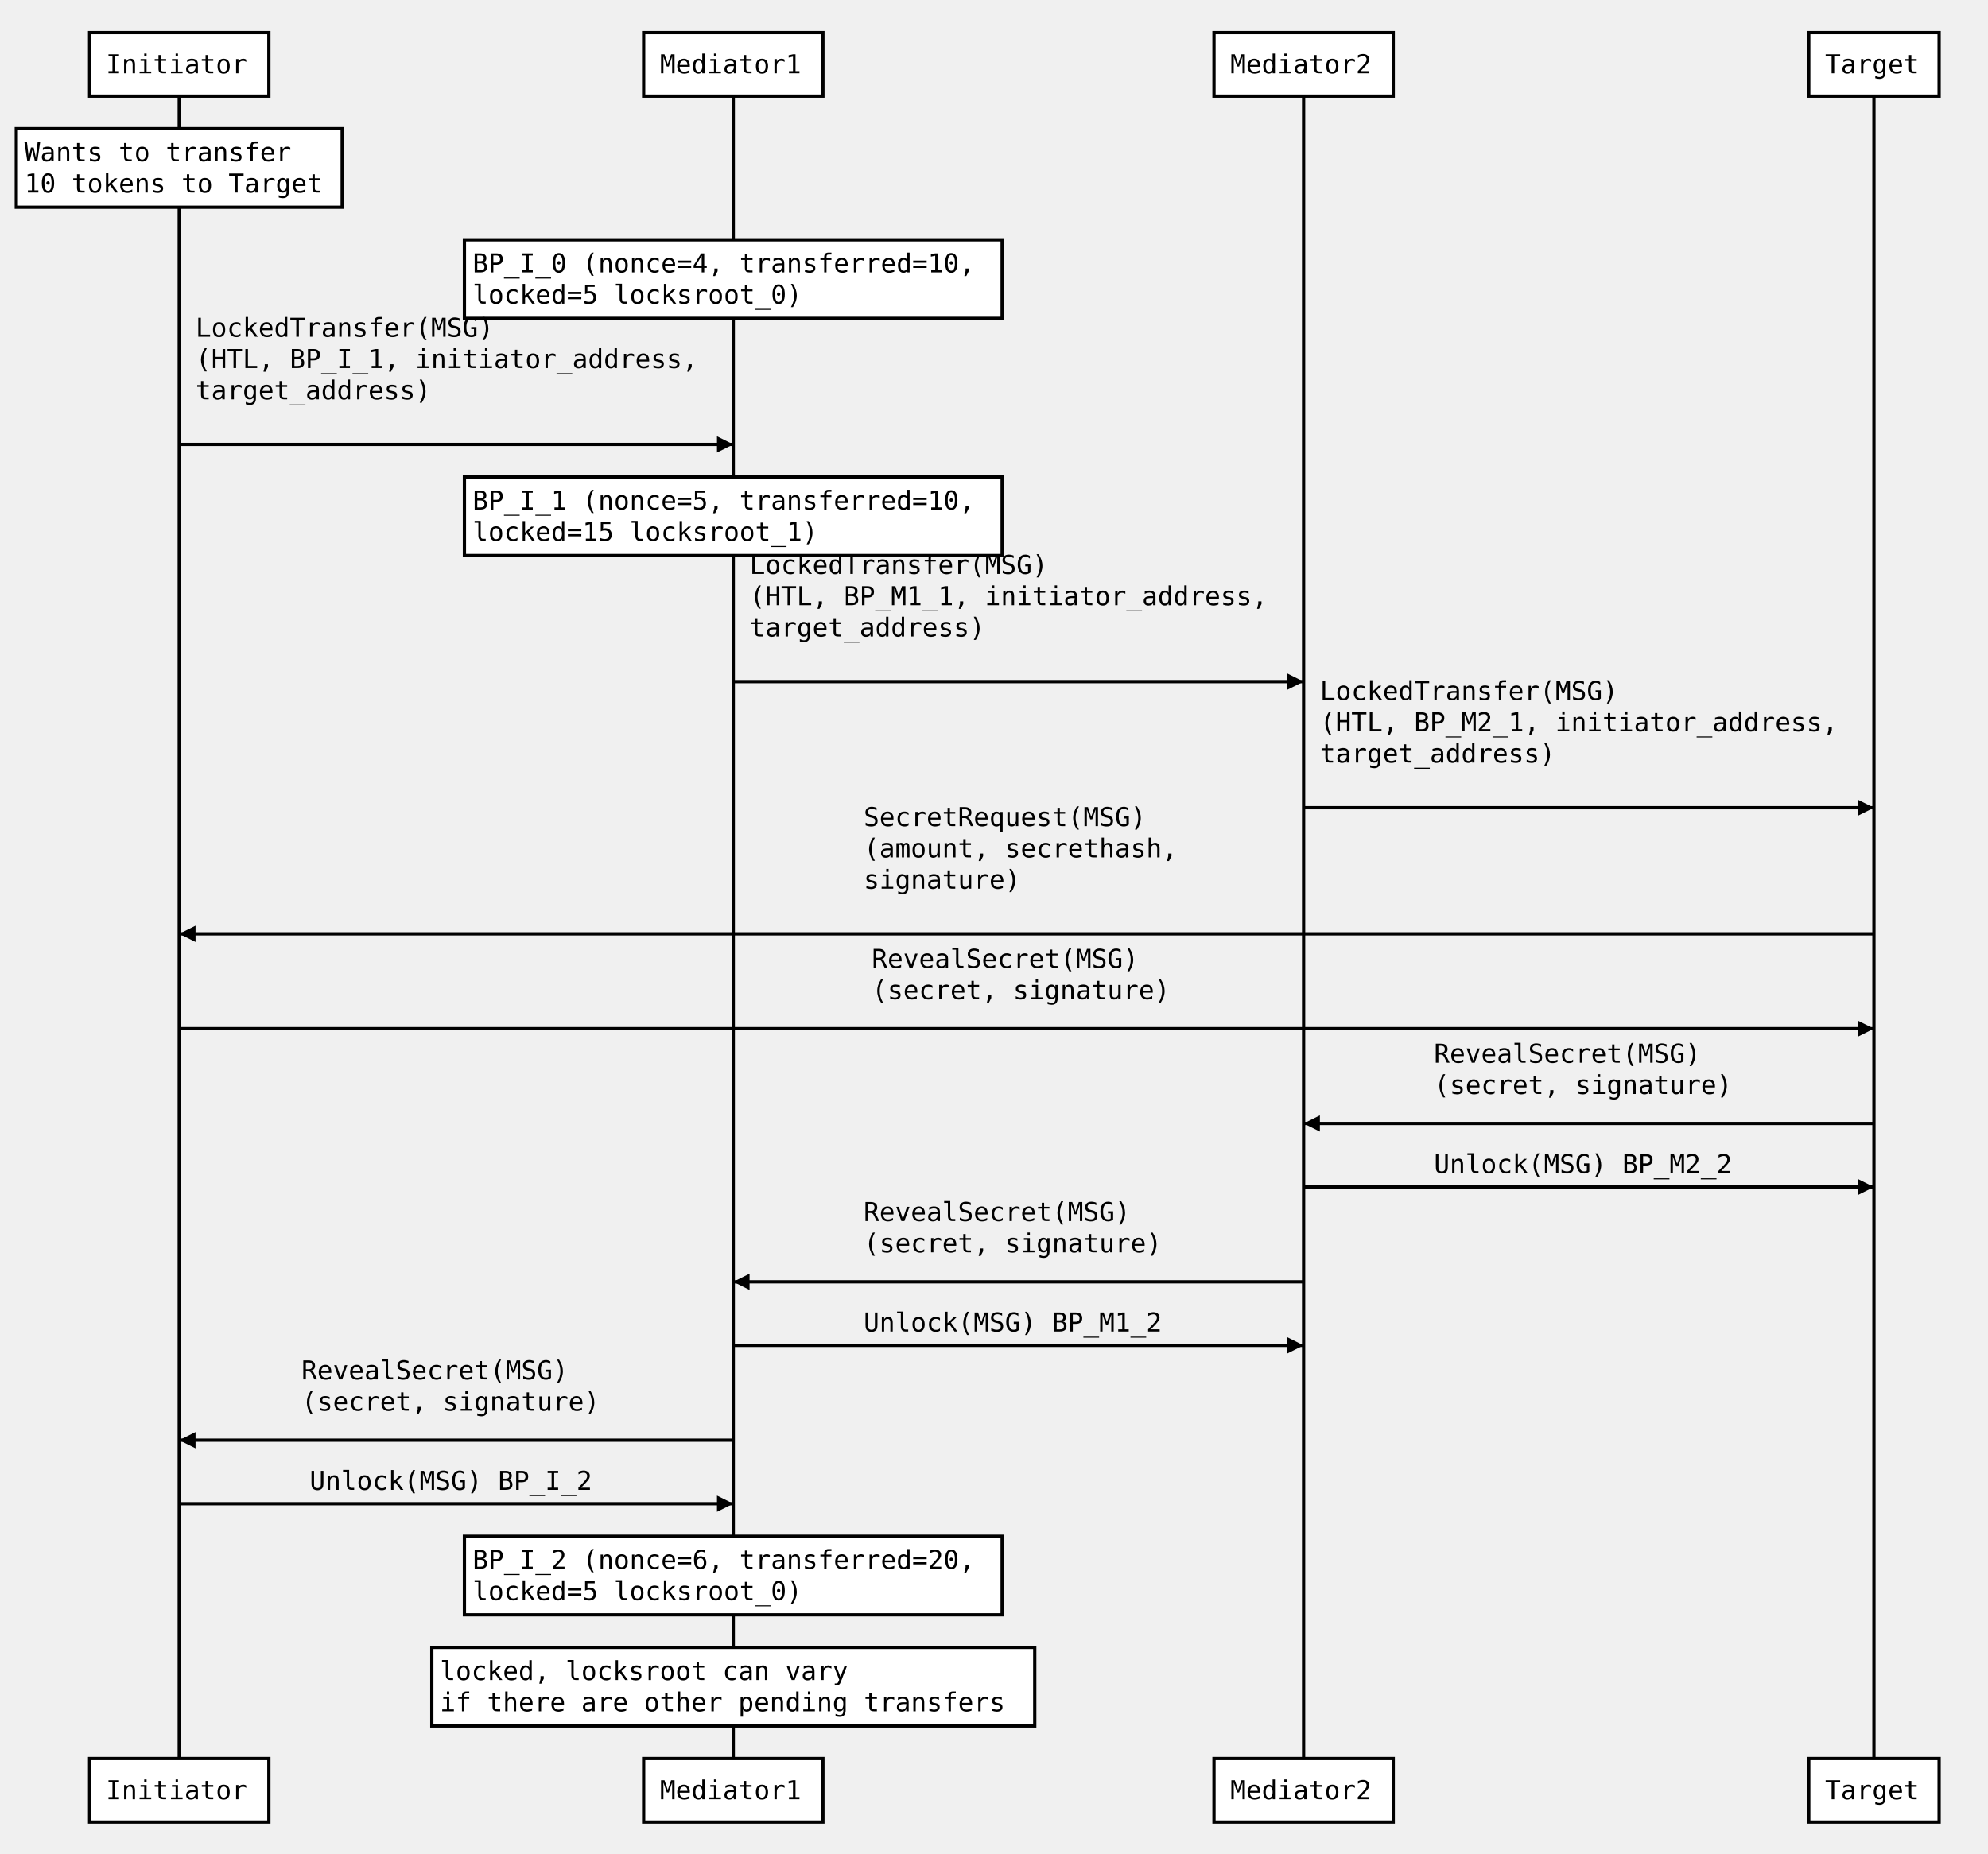
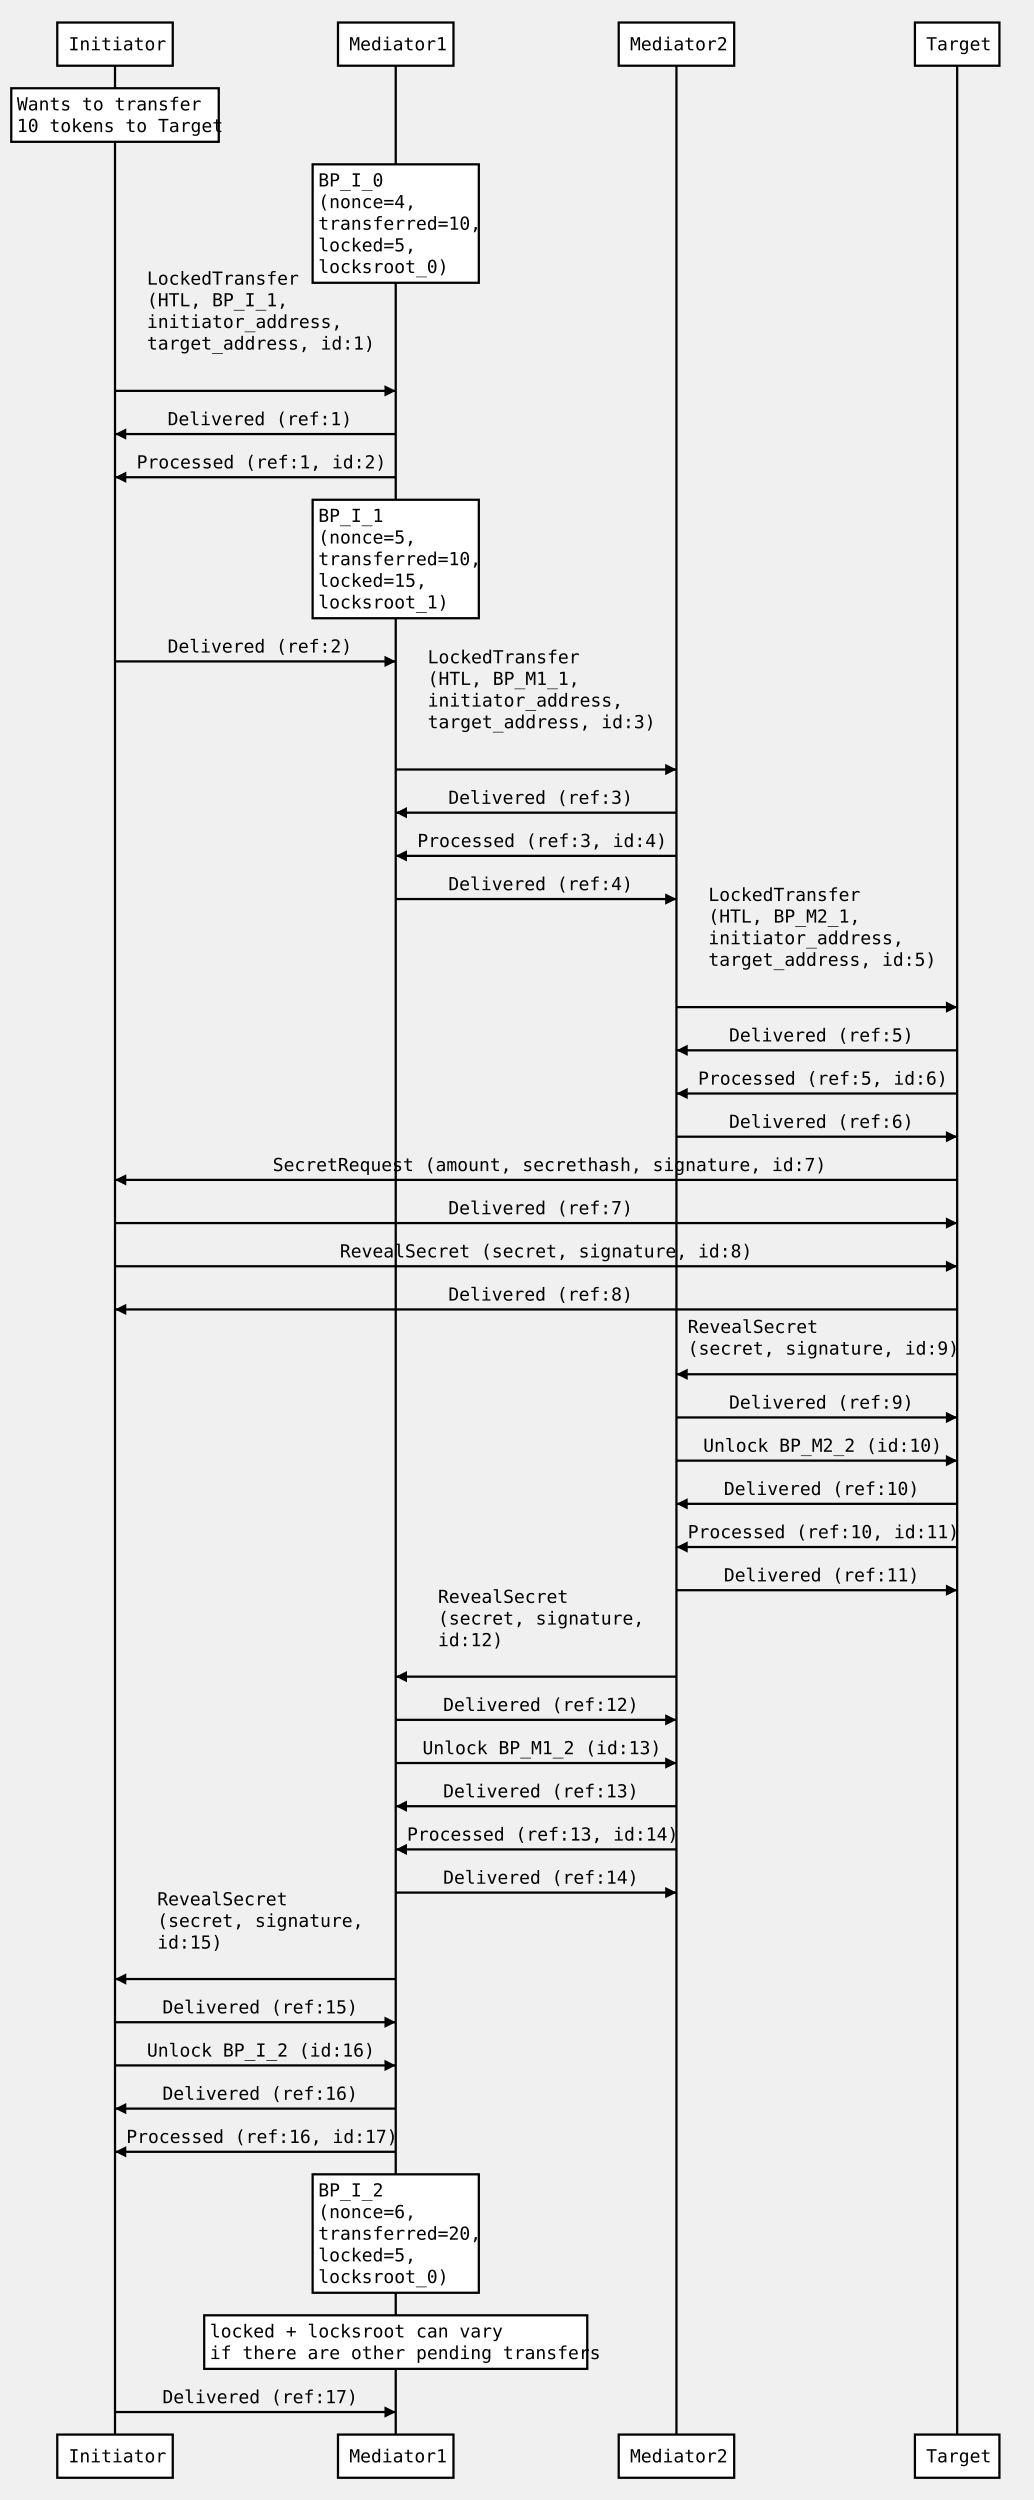
- <svg xmlns="http://www.w3.org/2000/svg" width="1220" height="1138">
+ <svg xmlns="http://www.w3.org/2000/svg" width="917" height="2219">
  <source>participant Initiator
participant Mediator1
participant Mediator2
participant Target

- Note over Initiator: Wants to transfer \n 10 tokens to Target
- 
- Note over Mediator1: BP_I_0 (nonce=4, transferred=10,\n locked=5 locksroot_0)
- 
- Initiator -&gt; Mediator1: LockedTransfer(MSG) \n (HTL, BP_I_1, initiator_address,\n target_address)
- 
- Note over Mediator1: BP_I_1 (nonce=5, transferred=10,\n locked=15 locksroot_1)
- 
- Mediator1 -&gt; Mediator2: LockedTransfer(MSG) \n (HTL, BP_M1_1, initiator_address,\n target_address)
- Mediator2 -&gt; Target: LockedTransfer(MSG) \n (HTL, BP_M2_1, initiator_address,\n target_address)
- Target -&gt; Initiator: SecretRequest(MSG) \n (amount, secrethash,\n signature)
- Initiator -&gt; Target: RevealSecret(MSG) \n (secret, signature)
- Target -&gt; Mediator2: RevealSecret(MSG) \n (secret, signature)
- Mediator2 -&gt; Target: Unlock(MSG) BP_M2_2
- Mediator2 -&gt; Mediator1: RevealSecret(MSG) \n (secret, signature)
- Mediator1 -&gt; Mediator2: Unlock(MSG) BP_M1_2
- Mediator1 -&gt; Initiator: RevealSecret(MSG) \n (secret, signature)
- Initiator -&gt; Mediator1: Unlock(MSG) BP_I_2
- 
- Note over Mediator1: BP_I_2 (nonce=6, transferred=20,\n locked=5 locksroot_0)
- 
- Note over Mediator1: locked, locksroot can vary \n if there are other pending transfers
+ Note over Initiator: Wants to transfer\n10 tokens to Target
+ 
+ Note over Mediator1: BP_I_0\n(nonce=4,\ntransferred=10,\nlocked=5,\nlocksroot_0)
+ 
+ Initiator -&gt; Mediator1: LockedTransfer\n(HTL, BP_I_1,\ninitiator_address,\n target_address, id:1)
+ Mediator1 -&gt; Initiator: Delivered (ref:1)
+ Mediator1 -&gt; Initiator: Processed (ref:1, id:2)
+ Note over Mediator1: BP_I_1\n(nonce=5,\ntransferred=10,\nlocked=15,\nlocksroot_1)
+ Initiator -&gt; Mediator1: Delivered (ref:2)
+ 
+ 
+ 
+ Mediator1 -&gt; Mediator2: LockedTransfer\n(HTL, BP_M1_1,\ninitiator_address,\n target_address, id:3)
+ Mediator2 -&gt; Mediator1: Delivered (ref:3)
+ Mediator2 -&gt; Mediator1: Processed (ref:3, id:4)
+ Mediator1 -&gt; Mediator2: Delivered (ref:4)
+ 
+ Mediator2 -&gt; Target: LockedTransfer\n(HTL, BP_M2_1,\ninitiator_address,\n target_address, id:5)
+ Target -&gt; Mediator2: Delivered (ref:5)
+ Target -&gt; Mediator2: Processed (ref:5, id:6)
+ Mediator2 -&gt; Target: Delivered (ref:6) 
+ 
+ 
+ Target -&gt; Initiator: SecretRequest (amount, secrethash,  signature, id:7)
+ Initiator -&gt; Target: Delivered (ref:7)
+ 
+ Initiator -&gt; Target: RevealSecret (secret, signature, id:8)
+ Target -&gt; Initiator: Delivered (ref:8)
+ 
+ Target -&gt; Mediator2: RevealSecret\n(secret, signature, id:9)
+ Mediator2 -&gt; Target: Delivered (ref:9)
+ 
+ Mediator2 -&gt; Target: Unlock BP_M2_2 (id:10)
+ Target -&gt; Mediator2: Delivered (ref:10)
+ Target -&gt; Mediator2: Processed (ref:10, id:11)
+ Mediator2 -&gt; Target: Delivered (ref:11)
+ 
+ Mediator2 -&gt; Mediator1: RevealSecret\n(secret, signature,\nid:12)
+ Mediator1 -&gt; Mediator2: Delivered (ref:12)
+ 
+ Mediator1 -&gt; Mediator2: Unlock BP_M1_2 (id:13)
+ Mediator2 -&gt; Mediator1: Delivered (ref:13)
+ Mediator2 -&gt; Mediator1: Processed (ref:13, id:14)
+ Mediator1 -&gt; Mediator2: Delivered (ref:14)
+ 
+ Mediator1 -&gt; Initiator: RevealSecret\n(secret, signature,\nid:15)
+ Initiator -&gt; Mediator1: Delivered (ref:15)
+ 
+ 
+ Initiator -&gt; Mediator1: Unlock BP_I_2 (id:16)
+ Mediator1 -&gt; Initiator: Delivered (ref:16)
+ Mediator1 -&gt; Initiator: Processed (ref:16, id:17)
+ Note over Mediator1: BP_I_2\n(nonce=6,\ntransferred=20,\nlocked=5,\nlocksroot_0)
+ Note over Mediator1: locked + locksroot can vary\nif there are other pending transfers
+ Initiator -&gt; Mediator1: Delivered (ref:17)
</source>
  <defs>
    <marker viewBox="0 0 5 5" markerWidth="5" markerHeight="5" orient="auto" refX="5" refY="2.5" id="markerArrowBlock">
      <path d="M 0 0 L 5 2.5 L 0 5 z" />
    </marker>
    <marker viewBox="0 0 9.6 16" markerWidth="4" markerHeight="16" orient="auto" refX="9.6" refY="8" id="markerArrowOpen">
      <path d="M 9.6,8 1.92,16 0,13.7 5.76,8 0,2.286 1.92,0 9.6,8 z" />
    </marker>
  </defs>
  <g class="title" />
  <g class="actor">
-     <rect x="55" y="20" width="110" height="39" style="stroke-width: 2px;" stroke="#000000" fill="#ffffff" />
-     <text x="65" y="45" style="font-size: 16px; font-family: Andale Mono, monospace;">
-       <tspan x="65">Initiator</tspan>
-     </text>
-   </g>
-   <g class="actor">
-     <rect x="55" y="1079.4" width="110" height="39" style="stroke-width: 2px;" stroke="#000000" fill="#ffffff" />
-     <text x="65" y="1104.4" style="font-size: 16px; font-family: Andale Mono, monospace;">
-       <tspan x="65">Initiator</tspan>
-     </text>
-   </g>
-   <line x1="110" x2="110" y1="59" y2="1079.4" style="stroke-width: 2px;" stroke="#000000" fill="none" />
-   <g class="actor">
-     <rect x="395" y="20" width="110" height="39" style="stroke-width: 2px;" stroke="#000000" fill="#ffffff" />
-     <text x="405" y="45" style="font-size: 16px; font-family: Andale Mono, monospace;">
-       <tspan x="405">Mediator1</tspan>
-     </text>
-   </g>
-   <g class="actor">
-     <rect x="395" y="1079.4" width="110" height="39" style="stroke-width: 2px;" stroke="#000000" fill="#ffffff" />
-     <text x="405" y="1104.4" style="font-size: 16px; font-family: Andale Mono, monospace;">
-       <tspan x="405">Mediator1</tspan>
-     </text>
-   </g>
-   <line x1="450" x2="450" y1="59" y2="1079.4" style="stroke-width: 2px;" stroke="#000000" fill="none" />
-   <g class="actor">
-     <rect x="745" y="20" width="110" height="39" style="stroke-width: 2px;" stroke="#000000" fill="#ffffff" />
-     <text x="755" y="45" style="font-size: 16px; font-family: Andale Mono, monospace;">
-       <tspan x="755">Mediator2</tspan>
-     </text>
-   </g>
-   <g class="actor">
-     <rect x="745" y="1079.4" width="110" height="39" style="stroke-width: 2px;" stroke="#000000" fill="#ffffff" />
-     <text x="755" y="1104.4" style="font-size: 16px; font-family: Andale Mono, monospace;">
-       <tspan x="755">Mediator2</tspan>
-     </text>
-   </g>
-   <line x1="800" x2="800" y1="59" y2="1079.4" style="stroke-width: 2px;" stroke="#000000" fill="none" />
-   <g class="actor">
-     <rect x="1110" y="20" width="80" height="39" style="stroke-width: 2px;" stroke="#000000" fill="#ffffff" />
-     <text x="1120" y="45" style="font-size: 16px; font-family: Andale Mono, monospace;">
-       <tspan x="1120">Target</tspan>
-     </text>
-   </g>
-   <g class="actor">
-     <rect x="1110" y="1079.4" width="80" height="39" style="stroke-width: 2px;" stroke="#000000" fill="#ffffff" />
-     <text x="1120" y="1104.4" style="font-size: 16px; font-family: Andale Mono, monospace;">
-       <tspan x="1120">Target</tspan>
-     </text>
-   </g>
-   <line x1="1150" x2="1150" y1="59" y2="1079.4" style="stroke-width: 2px;" stroke="#000000" fill="none" />
-   <g class="note">
-     <rect x="10" y="79" width="200" height="48.2" style="stroke-width: 2px;" stroke="#000000" fill="#ffffff" />
-     <text x="15" y="99" style="font-size: 16px; font-family: Andale Mono, monospace;">
+     <rect x="50.833" y="20" width="102.5" height="38.333" style="stroke-width: 2px;" stroke="#000000" fill="#ffffff" />
+     <text x="60.833" y="44.667" style="font-size: 16px; font-family: Andale Mono, monospace;">
+       <tspan x="60.833">Initiator</tspan>
+     </text>
+   </g>
+   <g class="actor">
+     <rect x="50.833" y="2160.933" width="102.5" height="38.333" style="stroke-width: 2px;" stroke="#000000" fill="#ffffff" />
+     <text x="60.833" y="2185.6" style="font-size: 16px; font-family: Andale Mono, monospace;">
+       <tspan x="60.833">Initiator</tspan>
+     </text>
+   </g>
+   <line x1="102.083" x2="102.083" y1="58.333" y2="2160.933" style="stroke-width: 2px;" stroke="#000000" fill="none" />
+   <g class="actor">
+     <rect x="300" y="20" width="102.5" height="38.333" style="stroke-width: 2px;" stroke="#000000" fill="#ffffff" />
+     <text x="310" y="44.667" style="font-size: 16px; font-family: Andale Mono, monospace;">
+       <tspan x="310">Mediator1</tspan>
+     </text>
+   </g>
+   <g class="actor">
+     <rect x="300" y="2160.933" width="102.5" height="38.333" style="stroke-width: 2px;" stroke="#000000" fill="#ffffff" />
+     <text x="310" y="2185.6" style="font-size: 16px; font-family: Andale Mono, monospace;">
+       <tspan x="310">Mediator1</tspan>
+     </text>
+   </g>
+   <line x1="351.25" x2="351.25" y1="58.333" y2="2160.933" style="stroke-width: 2px;" stroke="#000000" fill="none" />
+   <g class="actor">
+     <rect x="549.167" y="20" width="102.5" height="38.333" style="stroke-width: 2px;" stroke="#000000" fill="#ffffff" />
+     <text x="559.167" y="44.667" style="font-size: 16px; font-family: Andale Mono, monospace;">
+       <tspan x="559.167">Mediator2</tspan>
+     </text>
+   </g>
+   <g class="actor">
+     <rect x="549.167" y="2160.933" width="102.5" height="38.333" style="stroke-width: 2px;" stroke="#000000" fill="#ffffff" />
+     <text x="559.167" y="2185.6" style="font-size: 16px; font-family: Andale Mono, monospace;">
+       <tspan x="559.167">Mediator2</tspan>
+     </text>
+   </g>
+   <line x1="600.417" x2="600.417" y1="58.333" y2="2160.933" style="stroke-width: 2px;" stroke="#000000" fill="none" />
+   <g class="actor">
+     <rect x="812.083" y="20" width="75" height="38.333" style="stroke-width: 2px;" stroke="#000000" fill="#ffffff" />
+     <text x="822.083" y="44.667" style="font-size: 16px; font-family: Andale Mono, monospace;">
+       <tspan x="822.083">Target</tspan>
+     </text>
+   </g>
+   <g class="actor">
+     <rect x="812.083" y="2160.933" width="75" height="38.333" style="stroke-width: 2px;" stroke="#000000" fill="#ffffff" />
+     <text x="822.083" y="2185.6" style="font-size: 16px; font-family: Andale Mono, monospace;">
+       <tspan x="822.083">Target</tspan>
+     </text>
+   </g>
+   <line x1="849.583" x2="849.583" y1="58.333" y2="2160.933" style="stroke-width: 2px;" stroke="#000000" fill="none" />
+   <g class="note">
+     <rect x="10" y="78.333" width="184.167" height="47.533" style="stroke-width: 2px;" stroke="#000000" fill="#ffffff" />
+     <text x="15" y="98" style="font-size: 16px; font-family: Andale Mono, monospace;">
      <tspan x="15">Wants to transfer</tspan>
      <tspan dy="1.2em" x="15">10 tokens to Target</tspan>
    </text>
  </g>
  <g class="note">
-     <rect x="285" y="147.2" width="330" height="48.2" style="stroke-width: 2px;" stroke="#000000" fill="#ffffff" />
-     <text x="290" y="167.2" style="font-size: 16px; font-family: Andale Mono, monospace;">
-       <tspan x="290">BP_I_0 (nonce=4, transferred=10,</tspan>
-       <tspan dy="1.2em" x="290">locked=5 locksroot_0)</tspan>
-     </text>
-   </g>
-   <g class="signal">
-     <text x="120" y="206.7" style="font-size: 16px; font-family: Andale Mono, monospace;">
-       <tspan x="120">LockedTransfer(MSG)</tspan>
-       <tspan dy="1.2em" x="120">(HTL, BP_I_1, initiator_address,</tspan>
-       <tspan dy="1.2em" x="120">target_address)</tspan>
-     </text>
-     <line x1="110" x2="450" y1="272.8" y2="272.8" style="stroke-width: 2px; marker-end: url(&quot;#markerArrowBlock&quot;);" stroke="#000000" fill="none" />
-   </g>
-   <g class="note">
-     <rect x="285" y="292.8" width="330" height="48.2" style="stroke-width: 2px;" stroke="#000000" fill="#ffffff" />
-     <text x="290" y="312.8" style="font-size: 16px; font-family: Andale Mono, monospace;">
-       <tspan x="290">BP_I_1 (nonce=5, transferred=10,</tspan>
-       <tspan dy="1.2em" x="290">locked=15 locksroot_1)</tspan>
-     </text>
-   </g>
-   <g class="signal">
-     <text x="460" y="352.3" style="font-size: 16px; font-family: Andale Mono, monospace;">
-       <tspan x="460">LockedTransfer(MSG)</tspan>
-       <tspan dy="1.2em" x="460">(HTL, BP_M1_1, initiator_address,</tspan>
-       <tspan dy="1.2em" x="460">target_address)</tspan>
-     </text>
-     <line x1="450" x2="800" y1="418.4" y2="418.4" style="stroke-width: 2px; marker-end: url(&quot;#markerArrowBlock&quot;);" stroke="#000000" fill="none" />
-   </g>
-   <g class="signal">
-     <text x="810" y="429.7" style="font-size: 16px; font-family: Andale Mono, monospace;">
-       <tspan x="810">LockedTransfer(MSG)</tspan>
-       <tspan dy="1.2em" x="810">(HTL, BP_M2_1, initiator_address,</tspan>
-       <tspan dy="1.2em" x="810">target_address)</tspan>
-     </text>
-     <line x1="800" x2="1150" y1="495.8" y2="495.8" style="stroke-width: 2px; marker-end: url(&quot;#markerArrowBlock&quot;);" stroke="#000000" fill="none" />
-   </g>
-   <g class="signal">
-     <text x="530" y="507.1" style="font-size: 16px; font-family: Andale Mono, monospace;">
-       <tspan x="530">SecretRequest(MSG)</tspan>
-       <tspan dy="1.2em" x="530">(amount, secrethash,</tspan>
-       <tspan dy="1.2em" x="530">signature)</tspan>
-     </text>
-     <line x1="1150" x2="110" y1="573.2" y2="573.2" style="stroke-width: 2px; marker-end: url(&quot;#markerArrowBlock&quot;);" stroke="#000000" fill="none" />
-   </g>
-   <g class="signal">
-     <text x="535" y="594.1" style="font-size: 16px; font-family: Andale Mono, monospace;">
-       <tspan x="535">RevealSecret(MSG)</tspan>
-       <tspan dy="1.2em" x="535">(secret, signature)</tspan>
-     </text>
-     <line x1="110" x2="1150" y1="631.4" y2="631.4" style="stroke-width: 2px; marker-end: url(&quot;#markerArrowBlock&quot;);" stroke="#000000" fill="none" />
-   </g>
-   <g class="signal">
-     <text x="880" y="652.3" style="font-size: 16px; font-family: Andale Mono, monospace;">
-       <tspan x="880">RevealSecret(MSG)</tspan>
-       <tspan dy="1.2em" x="880">(secret, signature)</tspan>
-     </text>
-     <line x1="1150" x2="800" y1="689.6" y2="689.6" style="stroke-width: 2px; marker-end: url(&quot;#markerArrowBlock&quot;);" stroke="#000000" fill="none" />
-   </g>
-   <g class="signal">
-     <text x="880" y="720.1" style="font-size: 16px; font-family: Andale Mono, monospace;">
-       <tspan x="880">Unlock(MSG) BP_M2_2</tspan>
-     </text>
-     <line x1="800" x2="1150" y1="728.6" y2="728.6" style="stroke-width: 2px; marker-end: url(&quot;#markerArrowBlock&quot;);" stroke="#000000" fill="none" />
-   </g>
-   <g class="signal">
-     <text x="530" y="749.5" style="font-size: 16px; font-family: Andale Mono, monospace;">
-       <tspan x="530">RevealSecret(MSG)</tspan>
-       <tspan dy="1.2em" x="530">(secret, signature)</tspan>
-     </text>
-     <line x1="800" x2="450" y1="786.8" y2="786.8" style="stroke-width: 2px; marker-end: url(&quot;#markerArrowBlock&quot;);" stroke="#000000" fill="none" />
-   </g>
-   <g class="signal">
-     <text x="530" y="817.3" style="font-size: 16px; font-family: Andale Mono, monospace;">
-       <tspan x="530">Unlock(MSG) BP_M1_2</tspan>
-     </text>
-     <line x1="450" x2="800" y1="825.8" y2="825.8" style="stroke-width: 2px; marker-end: url(&quot;#markerArrowBlock&quot;);" stroke="#000000" fill="none" />
-   </g>
-   <g class="signal">
-     <text x="185" y="846.7" style="font-size: 16px; font-family: Andale Mono, monospace;">
-       <tspan x="185">RevealSecret(MSG)</tspan>
-       <tspan dy="1.2em" x="185">(secret, signature)</tspan>
-     </text>
-     <line x1="450" x2="110" y1="884" y2="884" style="stroke-width: 2px; marker-end: url(&quot;#markerArrowBlock&quot;);" stroke="#000000" fill="none" />
-   </g>
-   <g class="signal">
-     <text x="190" y="914.5" style="font-size: 16px; font-family: Andale Mono, monospace;">
-       <tspan x="190">Unlock(MSG) BP_I_2</tspan>
-     </text>
-     <line x1="110" x2="450" y1="923" y2="923" style="stroke-width: 2px; marker-end: url(&quot;#markerArrowBlock&quot;);" stroke="#000000" fill="none" />
-   </g>
-   <g class="note">
-     <rect x="285" y="943" width="330" height="48.2" style="stroke-width: 2px;" stroke="#000000" fill="#ffffff" />
-     <text x="290" y="963" style="font-size: 16px; font-family: Andale Mono, monospace;">
-       <tspan x="290">BP_I_2 (nonce=6, transferred=20,</tspan>
-       <tspan dy="1.2em" x="290">locked=5 locksroot_0)</tspan>
-     </text>
-   </g>
-   <g class="note">
-     <rect x="265" y="1011.2" width="370" height="48.2" style="stroke-width: 2px;" stroke="#000000" fill="#ffffff" />
-     <text x="270" y="1031.2" style="font-size: 16px; font-family: Andale Mono, monospace;">
-       <tspan x="270">locked, locksroot can vary</tspan>
-       <tspan dy="1.2em" x="270">if there are other pending transfers</tspan>
-     </text>
+     <rect x="277.5" y="145.867" width="147.5" height="105.133" style="stroke-width: 2px;" stroke="#000000" fill="#ffffff" />
+     <text x="282.5" y="165.533" style="font-size: 16px; font-family: Andale Mono, monospace;">
+       <tspan x="282.5">BP_I_0</tspan>
+       <tspan dy="1.2em" x="282.5">(nonce=4,</tspan>
+       <tspan dy="1.2em" x="282.5">transferred=10,</tspan>
+       <tspan dy="1.2em" x="282.5">locked=5,</tspan>
+       <tspan dy="1.2em" x="282.5">locksroot_0)</tspan>
+     </text>
+   </g>
+   <g class="signal">
+     <text x="130.417" y="252.7" style="font-size: 16px; font-family: Andale Mono, monospace;">
+       <tspan x="130.417">LockedTransfer</tspan>
+       <tspan dy="1.2em" x="130.417">(HTL, BP_I_1,</tspan>
+       <tspan dy="1.2em" x="130.417">initiator_address,</tspan>
+       <tspan dy="1.2em" x="130.417">target_address, id:1)</tspan>
+     </text>
+     <line x1="102.083" x2="351.25" y1="346.933" y2="346.933" style="stroke-width: 2px; marker-end: url(&quot;#markerArrowBlock&quot;);" stroke="#000000" fill="none" />
+   </g>
+   <g class="signal">
+     <text x="148.75" y="377.433" style="font-size: 16px; font-family: Andale Mono, monospace;">
+       <tspan x="148.75">Delivered (ref:1)</tspan>
+     </text>
+     <line x1="351.25" x2="102.083" y1="385.267" y2="385.267" style="stroke-width: 2px; marker-end: url(&quot;#markerArrowBlock&quot;);" stroke="#000000" fill="none" />
+   </g>
+   <g class="signal">
+     <text x="121.25" y="415.767" style="font-size: 16px; font-family: Andale Mono, monospace;">
+       <tspan x="121.25">Processed (ref:1, id:2)</tspan>
+     </text>
+     <line x1="351.25" x2="102.083" y1="423.6" y2="423.6" style="stroke-width: 2px; marker-end: url(&quot;#markerArrowBlock&quot;);" stroke="#000000" fill="none" />
+   </g>
+   <g class="note">
+     <rect x="277.5" y="443.6" width="147.5" height="105.133" style="stroke-width: 2px;" stroke="#000000" fill="#ffffff" />
+     <text x="282.5" y="463.267" style="font-size: 16px; font-family: Andale Mono, monospace;">
+       <tspan x="282.5">BP_I_1</tspan>
+       <tspan dy="1.2em" x="282.5">(nonce=5,</tspan>
+       <tspan dy="1.2em" x="282.5">transferred=10,</tspan>
+       <tspan dy="1.2em" x="282.5">locked=15,</tspan>
+       <tspan dy="1.2em" x="282.5">locksroot_1)</tspan>
+     </text>
+   </g>
+   <g class="signal">
+     <text x="148.75" y="579.233" style="font-size: 16px; font-family: Andale Mono, monospace;">
+       <tspan x="148.75">Delivered (ref:2)</tspan>
+     </text>
+     <line x1="102.083" x2="351.25" y1="587.067" y2="587.067" style="stroke-width: 2px; marker-end: url(&quot;#markerArrowBlock&quot;);" stroke="#000000" fill="none" />
+   </g>
+   <g class="signal">
+     <text x="379.583" y="588.767" style="font-size: 16px; font-family: Andale Mono, monospace;">
+       <tspan x="379.583">LockedTransfer</tspan>
+       <tspan dy="1.2em" x="379.583">(HTL, BP_M1_1,</tspan>
+       <tspan dy="1.2em" x="379.583">initiator_address,</tspan>
+       <tspan dy="1.2em" x="379.583">target_address, id:3)</tspan>
+     </text>
+     <line x1="351.25" x2="600.417" y1="683" y2="683" style="stroke-width: 2px; marker-end: url(&quot;#markerArrowBlock&quot;);" stroke="#000000" fill="none" />
+   </g>
+   <g class="signal">
+     <text x="397.917" y="713.5" style="font-size: 16px; font-family: Andale Mono, monospace;">
+       <tspan x="397.917">Delivered (ref:3)</tspan>
+     </text>
+     <line x1="600.417" x2="351.25" y1="721.333" y2="721.333" style="stroke-width: 2px; marker-end: url(&quot;#markerArrowBlock&quot;);" stroke="#000000" fill="none" />
+   </g>
+   <g class="signal">
+     <text x="370.417" y="751.833" style="font-size: 16px; font-family: Andale Mono, monospace;">
+       <tspan x="370.417">Processed (ref:3, id:4)</tspan>
+     </text>
+     <line x1="600.417" x2="351.25" y1="759.667" y2="759.667" style="stroke-width: 2px; marker-end: url(&quot;#markerArrowBlock&quot;);" stroke="#000000" fill="none" />
+   </g>
+   <g class="signal">
+     <text x="397.917" y="790.167" style="font-size: 16px; font-family: Andale Mono, monospace;">
+       <tspan x="397.917">Delivered (ref:4)</tspan>
+     </text>
+     <line x1="351.25" x2="600.417" y1="798" y2="798" style="stroke-width: 2px; marker-end: url(&quot;#markerArrowBlock&quot;);" stroke="#000000" fill="none" />
+   </g>
+   <g class="signal">
+     <text x="628.75" y="799.7" style="font-size: 16px; font-family: Andale Mono, monospace;">
+       <tspan x="628.75">LockedTransfer</tspan>
+       <tspan dy="1.2em" x="628.75">(HTL, BP_M2_1,</tspan>
+       <tspan dy="1.2em" x="628.75">initiator_address,</tspan>
+       <tspan dy="1.2em" x="628.75">target_address, id:5)</tspan>
+     </text>
+     <line x1="600.417" x2="849.583" y1="893.933" y2="893.933" style="stroke-width: 2px; marker-end: url(&quot;#markerArrowBlock&quot;);" stroke="#000000" fill="none" />
+   </g>
+   <g class="signal">
+     <text x="647.083" y="924.433" style="font-size: 16px; font-family: Andale Mono, monospace;">
+       <tspan x="647.083">Delivered (ref:5)</tspan>
+     </text>
+     <line x1="849.583" x2="600.417" y1="932.267" y2="932.267" style="stroke-width: 2px; marker-end: url(&quot;#markerArrowBlock&quot;);" stroke="#000000" fill="none" />
+   </g>
+   <g class="signal">
+     <text x="619.583" y="962.767" style="font-size: 16px; font-family: Andale Mono, monospace;">
+       <tspan x="619.583">Processed (ref:5, id:6)</tspan>
+     </text>
+     <line x1="849.583" x2="600.417" y1="970.6" y2="970.6" style="stroke-width: 2px; marker-end: url(&quot;#markerArrowBlock&quot;);" stroke="#000000" fill="none" />
+   </g>
+   <g class="signal">
+     <text x="647.083" y="1001.1" style="font-size: 16px; font-family: Andale Mono, monospace;">
+       <tspan x="647.083">Delivered (ref:6)</tspan>
+     </text>
+     <line x1="600.417" x2="849.583" y1="1008.933" y2="1008.933" style="stroke-width: 2px; marker-end: url(&quot;#markerArrowBlock&quot;);" stroke="#000000" fill="none" />
+   </g>
+   <g class="signal">
+     <text x="242.083" y="1039.433" style="font-size: 16px; font-family: Andale Mono, monospace;">
+       <tspan x="242.083">SecretRequest (amount, secrethash,  signature, id:7)</tspan>
+     </text>
+     <line x1="849.583" x2="102.083" y1="1047.267" y2="1047.267" style="stroke-width: 2px; marker-end: url(&quot;#markerArrowBlock&quot;);" stroke="#000000" fill="none" />
+   </g>
+   <g class="signal">
+     <text x="397.917" y="1077.767" style="font-size: 16px; font-family: Andale Mono, monospace;">
+       <tspan x="397.917">Delivered (ref:7)</tspan>
+     </text>
+     <line x1="102.083" x2="849.583" y1="1085.6" y2="1085.6" style="stroke-width: 2px; marker-end: url(&quot;#markerArrowBlock&quot;);" stroke="#000000" fill="none" />
+   </g>
+   <g class="signal">
+     <text x="301.667" y="1116.1" style="font-size: 16px; font-family: Andale Mono, monospace;">
+       <tspan x="301.667">RevealSecret (secret, signature, id:8)</tspan>
+     </text>
+     <line x1="102.083" x2="849.583" y1="1123.933" y2="1123.933" style="stroke-width: 2px; marker-end: url(&quot;#markerArrowBlock&quot;);" stroke="#000000" fill="none" />
+   </g>
+   <g class="signal">
+     <text x="397.917" y="1154.433" style="font-size: 16px; font-family: Andale Mono, monospace;">
+       <tspan x="397.917">Delivered (ref:8)</tspan>
+     </text>
+     <line x1="849.583" x2="102.083" y1="1162.267" y2="1162.267" style="stroke-width: 2px; marker-end: url(&quot;#markerArrowBlock&quot;);" stroke="#000000" fill="none" />
+   </g>
+   <g class="signal">
+     <text x="610.417" y="1183.167" style="font-size: 16px; font-family: Andale Mono, monospace;">
+       <tspan x="610.417">RevealSecret</tspan>
+       <tspan dy="1.2em" x="610.417">(secret, signature, id:9)</tspan>
+     </text>
+     <line x1="849.583" x2="600.417" y1="1219.8" y2="1219.8" style="stroke-width: 2px; marker-end: url(&quot;#markerArrowBlock&quot;);" stroke="#000000" fill="none" />
+   </g>
+   <g class="signal">
+     <text x="647.083" y="1250.3" style="font-size: 16px; font-family: Andale Mono, monospace;">
+       <tspan x="647.083">Delivered (ref:9)</tspan>
+     </text>
+     <line x1="600.417" x2="849.583" y1="1258.133" y2="1258.133" style="stroke-width: 2px; marker-end: url(&quot;#markerArrowBlock&quot;);" stroke="#000000" fill="none" />
+   </g>
+   <g class="signal">
+     <text x="624.167" y="1288.633" style="font-size: 16px; font-family: Andale Mono, monospace;">
+       <tspan x="624.167">Unlock BP_M2_2 (id:10)</tspan>
+     </text>
+     <line x1="600.417" x2="849.583" y1="1296.467" y2="1296.467" style="stroke-width: 2px; marker-end: url(&quot;#markerArrowBlock&quot;);" stroke="#000000" fill="none" />
+   </g>
+   <g class="signal">
+     <text x="642.5" y="1326.967" style="font-size: 16px; font-family: Andale Mono, monospace;">
+       <tspan x="642.5">Delivered (ref:10)</tspan>
+     </text>
+     <line x1="849.583" x2="600.417" y1="1334.8" y2="1334.8" style="stroke-width: 2px; marker-end: url(&quot;#markerArrowBlock&quot;);" stroke="#000000" fill="none" />
+   </g>
+   <g class="signal">
+     <text x="610.417" y="1365.3" style="font-size: 16px; font-family: Andale Mono, monospace;">
+       <tspan x="610.417">Processed (ref:10, id:11)</tspan>
+     </text>
+     <line x1="849.583" x2="600.417" y1="1373.133" y2="1373.133" style="stroke-width: 2px; marker-end: url(&quot;#markerArrowBlock&quot;);" stroke="#000000" fill="none" />
+   </g>
+   <g class="signal">
+     <text x="642.5" y="1403.633" style="font-size: 16px; font-family: Andale Mono, monospace;">
+       <tspan x="642.5">Delivered (ref:11)</tspan>
+     </text>
+     <line x1="600.417" x2="849.583" y1="1411.467" y2="1411.467" style="stroke-width: 2px; marker-end: url(&quot;#markerArrowBlock&quot;);" stroke="#000000" fill="none" />
+   </g>
+   <g class="signal">
+     <text x="388.75" y="1422.767" style="font-size: 16px; font-family: Andale Mono, monospace;">
+       <tspan x="388.75">RevealSecret</tspan>
+       <tspan dy="1.2em" x="388.75">(secret, signature,</tspan>
+       <tspan dy="1.2em" x="388.75">id:12)</tspan>
+     </text>
+     <line x1="600.417" x2="351.25" y1="1488.2" y2="1488.2" style="stroke-width: 2px; marker-end: url(&quot;#markerArrowBlock&quot;);" stroke="#000000" fill="none" />
+   </g>
+   <g class="signal">
+     <text x="393.333" y="1518.7" style="font-size: 16px; font-family: Andale Mono, monospace;">
+       <tspan x="393.333">Delivered (ref:12)</tspan>
+     </text>
+     <line x1="351.25" x2="600.417" y1="1526.533" y2="1526.533" style="stroke-width: 2px; marker-end: url(&quot;#markerArrowBlock&quot;);" stroke="#000000" fill="none" />
+   </g>
+   <g class="signal">
+     <text x="375" y="1557.033" style="font-size: 16px; font-family: Andale Mono, monospace;">
+       <tspan x="375">Unlock BP_M1_2 (id:13)</tspan>
+     </text>
+     <line x1="351.25" x2="600.417" y1="1564.867" y2="1564.867" style="stroke-width: 2px; marker-end: url(&quot;#markerArrowBlock&quot;);" stroke="#000000" fill="none" />
+   </g>
+   <g class="signal">
+     <text x="393.333" y="1595.367" style="font-size: 16px; font-family: Andale Mono, monospace;">
+       <tspan x="393.333">Delivered (ref:13)</tspan>
+     </text>
+     <line x1="600.417" x2="351.25" y1="1603.2" y2="1603.2" style="stroke-width: 2px; marker-end: url(&quot;#markerArrowBlock&quot;);" stroke="#000000" fill="none" />
+   </g>
+   <g class="signal">
+     <text x="361.25" y="1633.7" style="font-size: 16px; font-family: Andale Mono, monospace;">
+       <tspan x="361.25">Processed (ref:13, id:14)</tspan>
+     </text>
+     <line x1="600.417" x2="351.25" y1="1641.533" y2="1641.533" style="stroke-width: 2px; marker-end: url(&quot;#markerArrowBlock&quot;);" stroke="#000000" fill="none" />
+   </g>
+   <g class="signal">
+     <text x="393.333" y="1672.033" style="font-size: 16px; font-family: Andale Mono, monospace;">
+       <tspan x="393.333">Delivered (ref:14)</tspan>
+     </text>
+     <line x1="351.25" x2="600.417" y1="1679.867" y2="1679.867" style="stroke-width: 2px; marker-end: url(&quot;#markerArrowBlock&quot;);" stroke="#000000" fill="none" />
+   </g>
+   <g class="signal">
+     <text x="139.583" y="1691.167" style="font-size: 16px; font-family: Andale Mono, monospace;">
+       <tspan x="139.583">RevealSecret</tspan>
+       <tspan dy="1.2em" x="139.583">(secret, signature,</tspan>
+       <tspan dy="1.2em" x="139.583">id:15)</tspan>
+     </text>
+     <line x1="351.25" x2="102.083" y1="1756.6" y2="1756.6" style="stroke-width: 2px; marker-end: url(&quot;#markerArrowBlock&quot;);" stroke="#000000" fill="none" />
+   </g>
+   <g class="signal">
+     <text x="144.167" y="1787.1" style="font-size: 16px; font-family: Andale Mono, monospace;">
+       <tspan x="144.167">Delivered (ref:15)</tspan>
+     </text>
+     <line x1="102.083" x2="351.25" y1="1794.933" y2="1794.933" style="stroke-width: 2px; marker-end: url(&quot;#markerArrowBlock&quot;);" stroke="#000000" fill="none" />
+   </g>
+   <g class="signal">
+     <text x="130.417" y="1825.433" style="font-size: 16px; font-family: Andale Mono, monospace;">
+       <tspan x="130.417">Unlock BP_I_2 (id:16)</tspan>
+     </text>
+     <line x1="102.083" x2="351.25" y1="1833.267" y2="1833.267" style="stroke-width: 2px; marker-end: url(&quot;#markerArrowBlock&quot;);" stroke="#000000" fill="none" />
+   </g>
+   <g class="signal">
+     <text x="144.167" y="1863.767" style="font-size: 16px; font-family: Andale Mono, monospace;">
+       <tspan x="144.167">Delivered (ref:16)</tspan>
+     </text>
+     <line x1="351.25" x2="102.083" y1="1871.6" y2="1871.6" style="stroke-width: 2px; marker-end: url(&quot;#markerArrowBlock&quot;);" stroke="#000000" fill="none" />
+   </g>
+   <g class="signal">
+     <text x="112.083" y="1902.1" style="font-size: 16px; font-family: Andale Mono, monospace;">
+       <tspan x="112.083">Processed (ref:16, id:17)</tspan>
+     </text>
+     <line x1="351.25" x2="102.083" y1="1909.933" y2="1909.933" style="stroke-width: 2px; marker-end: url(&quot;#markerArrowBlock&quot;);" stroke="#000000" fill="none" />
+   </g>
+   <g class="note">
+     <rect x="277.5" y="1929.933" width="147.5" height="105.133" style="stroke-width: 2px;" stroke="#000000" fill="#ffffff" />
+     <text x="282.5" y="1949.6" style="font-size: 16px; font-family: Andale Mono, monospace;">
+       <tspan x="282.5">BP_I_2</tspan>
+       <tspan dy="1.2em" x="282.5">(nonce=6,</tspan>
+       <tspan dy="1.2em" x="282.5">transferred=20,</tspan>
+       <tspan dy="1.2em" x="282.5">locked=5,</tspan>
+       <tspan dy="1.2em" x="282.5">locksroot_0)</tspan>
+     </text>
+   </g>
+   <g class="note">
+     <rect x="181.25" y="2055.067" width="340" height="47.533" style="stroke-width: 2px;" stroke="#000000" fill="#ffffff" />
+     <text x="186.25" y="2074.733" style="font-size: 16px; font-family: Andale Mono, monospace;">
+       <tspan x="186.25">locked + locksroot can vary</tspan>
+       <tspan dy="1.2em" x="186.25">if there are other pending transfers</tspan>
+     </text>
+   </g>
+   <g class="signal">
+     <text x="144.167" y="2133.1" style="font-size: 16px; font-family: Andale Mono, monospace;">
+       <tspan x="144.167">Delivered (ref:17)</tspan>
+     </text>
+     <line x1="102.083" x2="351.25" y1="2140.933" y2="2140.933" style="stroke-width: 2px; marker-end: url(&quot;#markerArrowBlock&quot;);" stroke="#000000" fill="none" />
  </g>
</svg>
